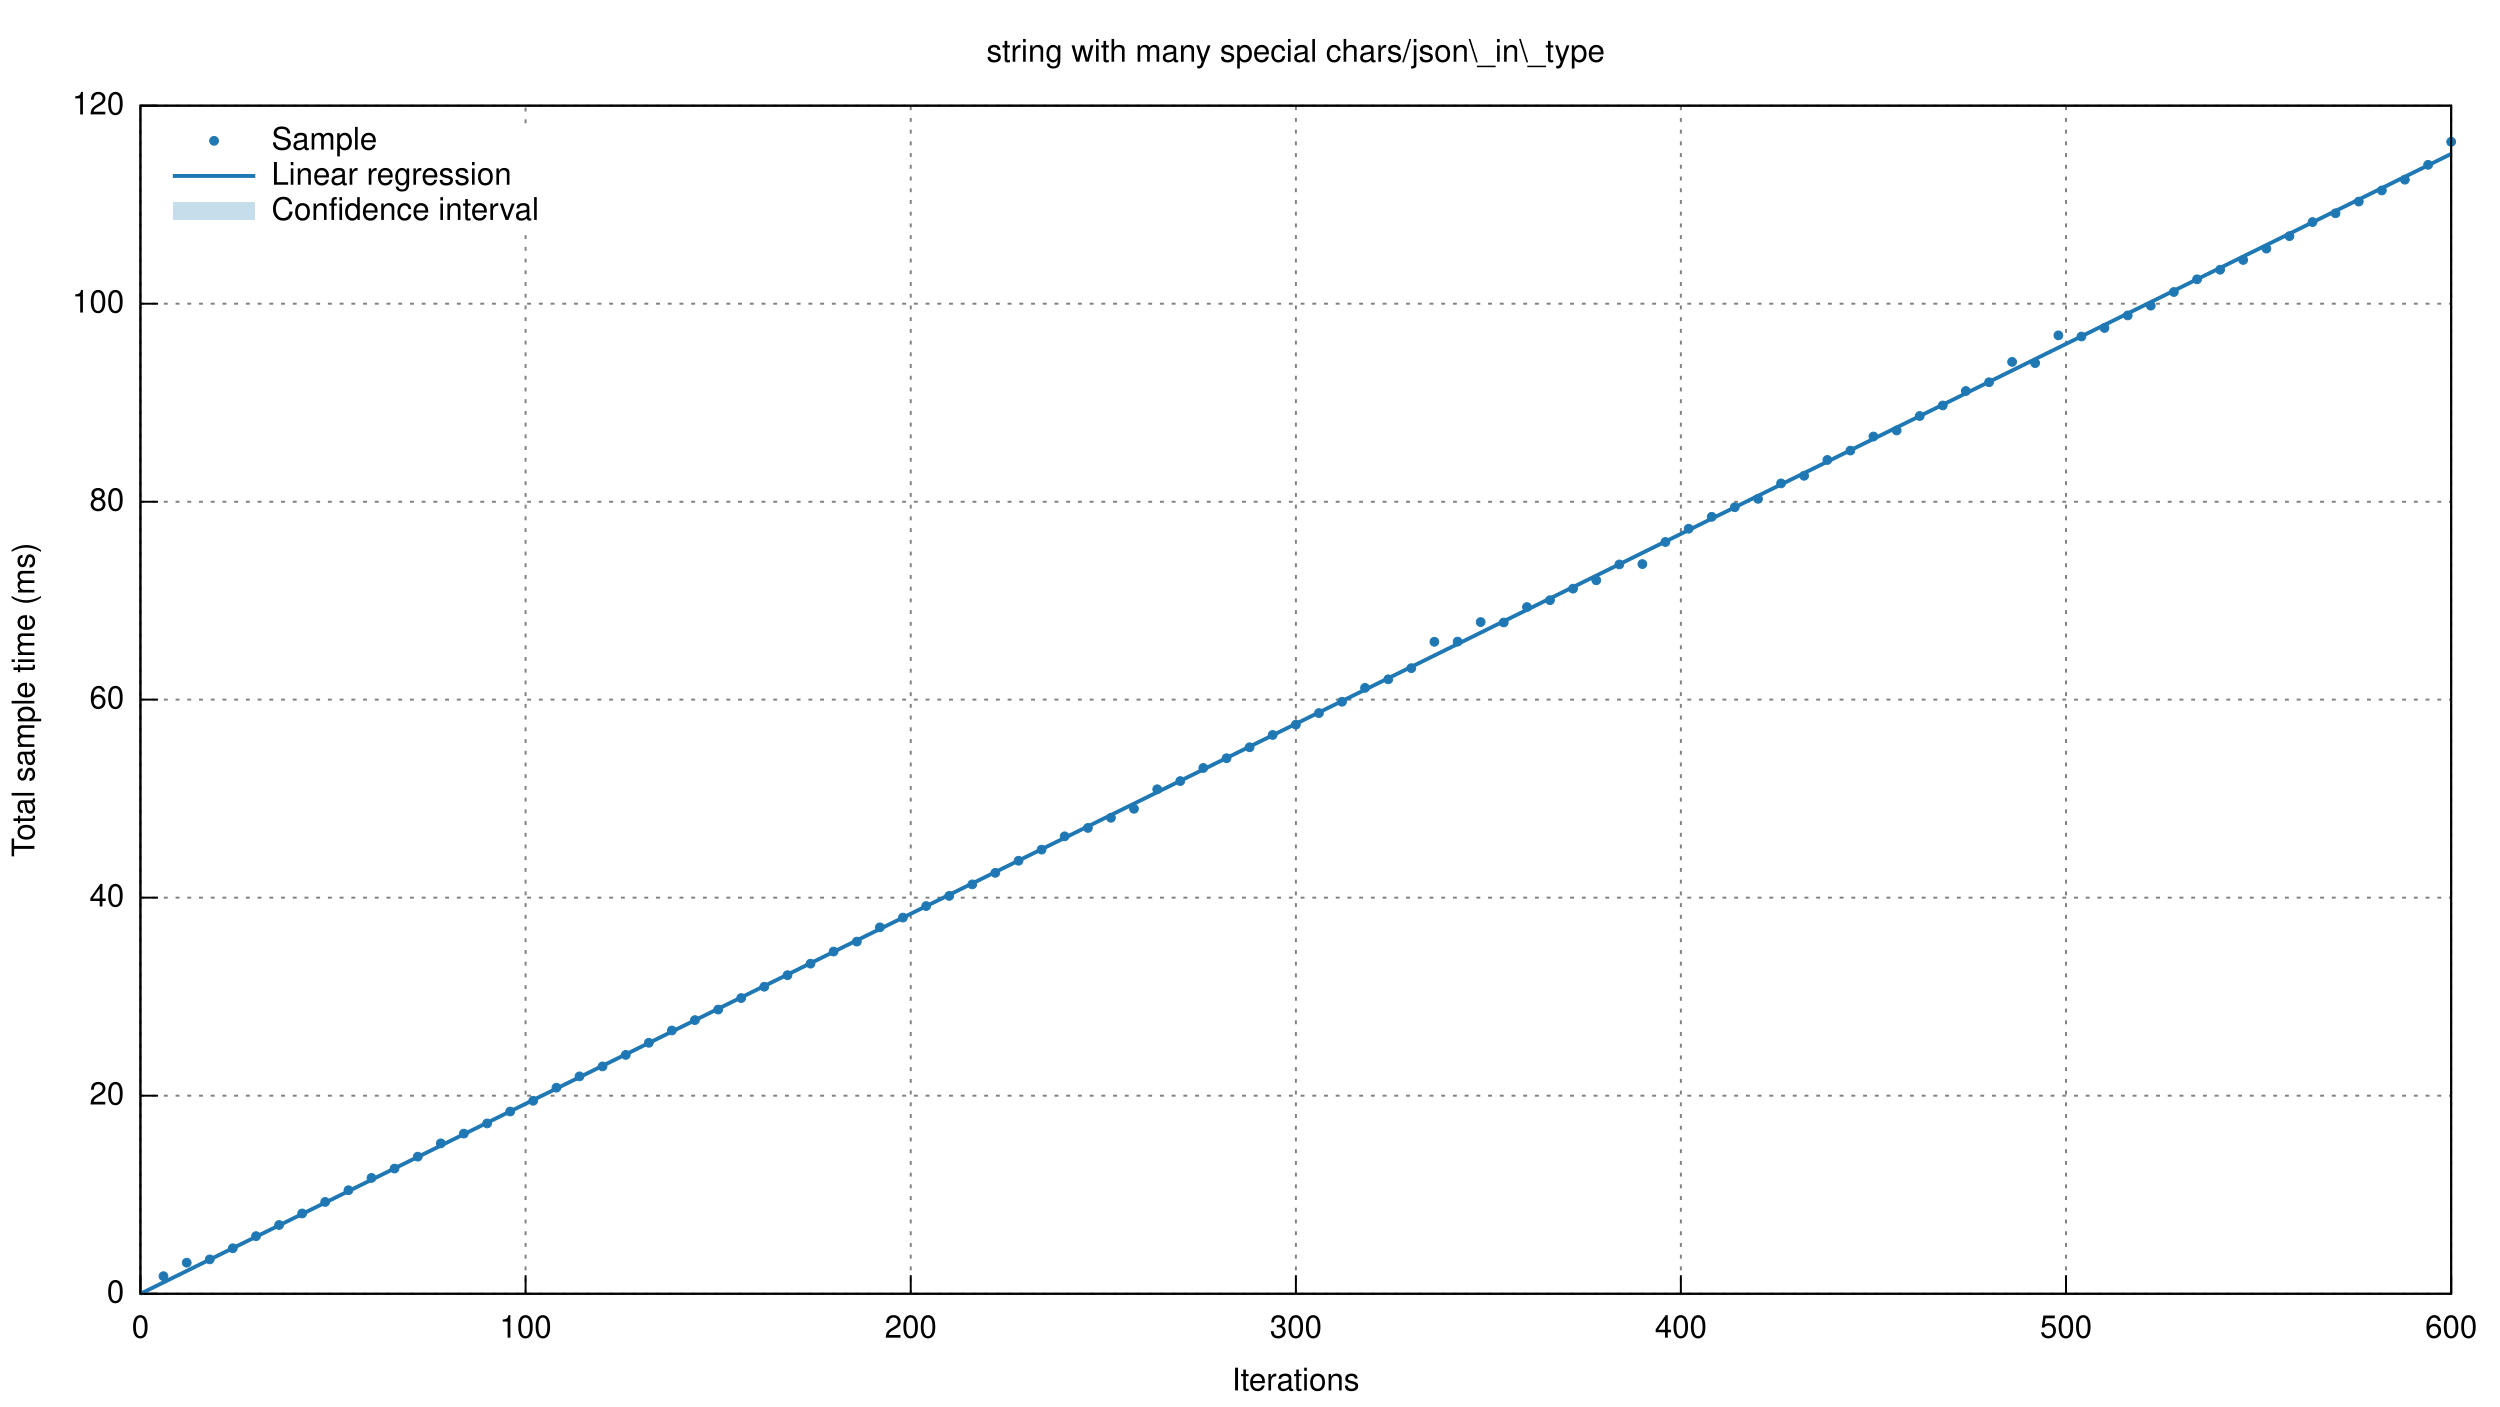
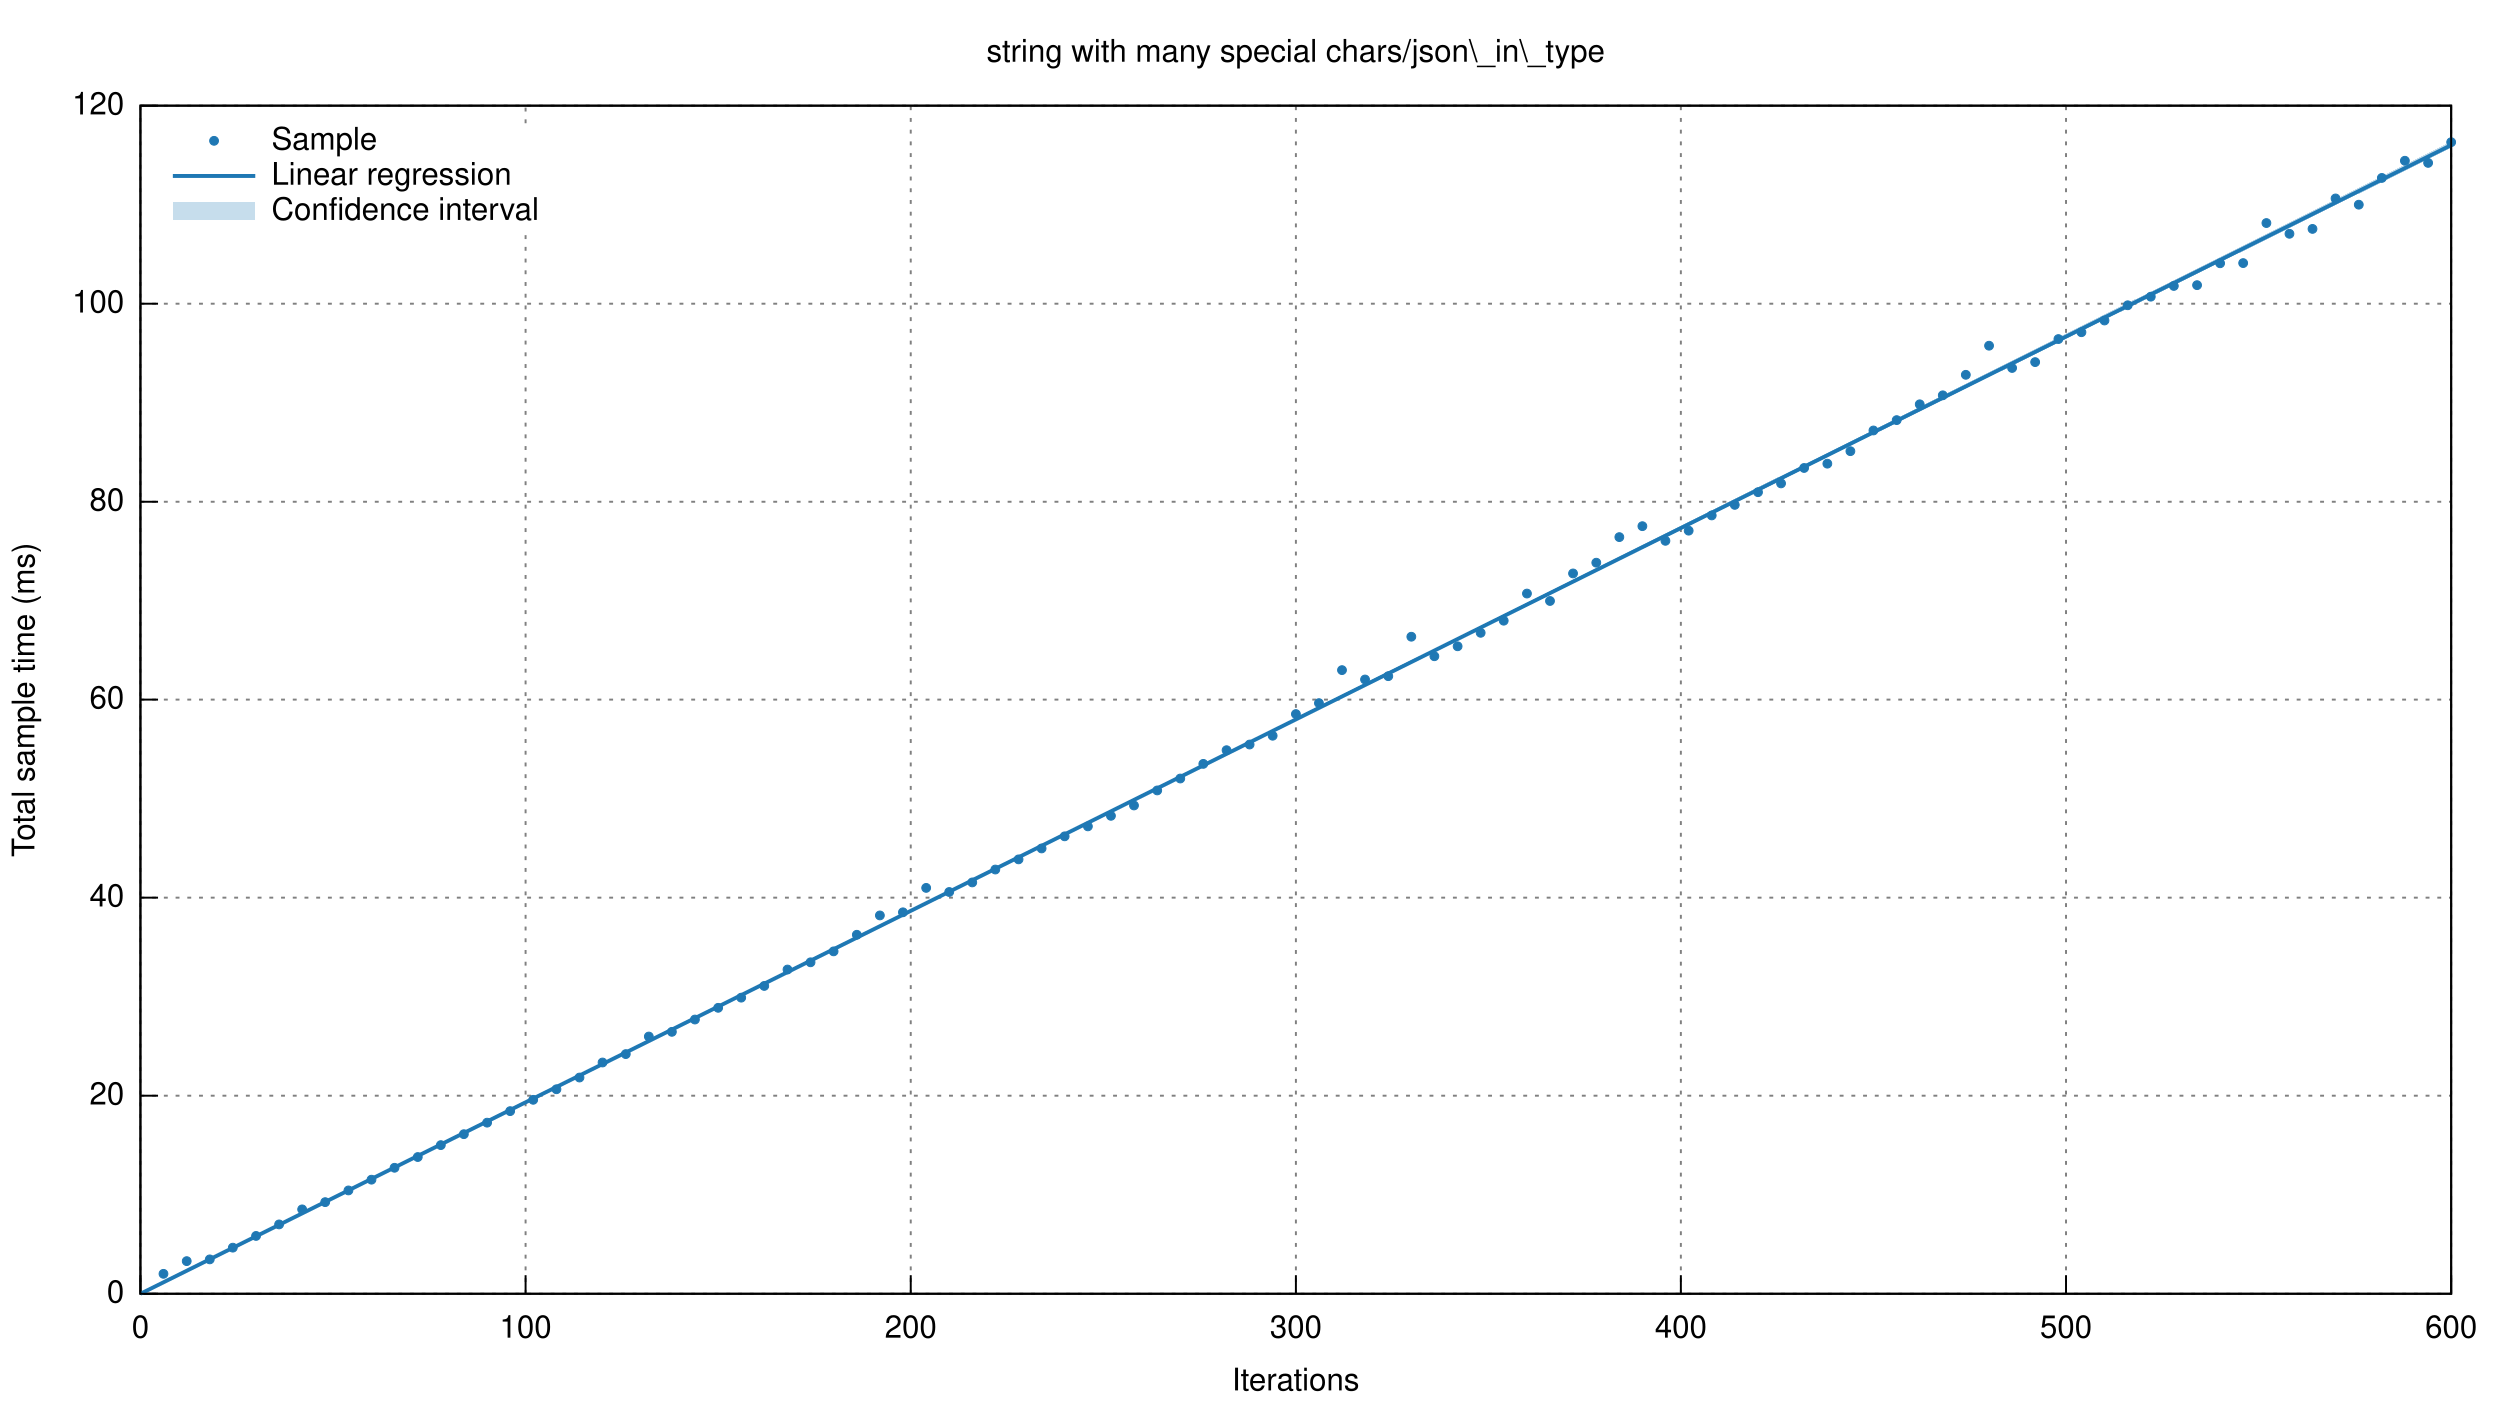
<svg xmlns="http://www.w3.org/2000/svg" xmlns:xlink="http://www.w3.org/1999/xlink" viewBox="0 0 1280 720">
  <g id="gnuplot_canvas">
    <rect x="0" y="0" width="1280" height="720" fill="none" />
    <defs>
      <circle id="gpDot" r="0.5" stroke-width="0.5" />
      <path id="gpPt0" stroke-width="0.222" stroke="currentColor" d="M-1,0 h2 M0,-1 v2" />
      <path id="gpPt1" stroke-width="0.222" stroke="currentColor" d="M-1,-1 L1,1 M1,-1 L-1,1" />
      <path id="gpPt2" stroke-width="0.222" stroke="currentColor" d="M-1,0 L1,0 M0,-1 L0,1 M-1,-1 L1,1 M-1,1 L1,-1" />
      <rect id="gpPt3" stroke-width="0.222" stroke="currentColor" x="-1" y="-1" width="2" height="2" />
      <rect id="gpPt4" stroke-width="0.222" stroke="currentColor" fill="currentColor" x="-1" y="-1" width="2" height="2" />
      <circle id="gpPt5" stroke-width="0.222" stroke="currentColor" cx="0" cy="0" r="1" />
      <use xlink:href="#gpPt5" id="gpPt6" fill="currentColor" stroke="none" />
      <path id="gpPt7" stroke-width="0.222" stroke="currentColor" d="M0,-1.33 L-1.33,0.67 L1.33,0.67 z" />
      <use xlink:href="#gpPt7" id="gpPt8" fill="currentColor" stroke="none" />
      <use xlink:href="#gpPt7" id="gpPt9" stroke="currentColor" transform="rotate(180)" />
      <use xlink:href="#gpPt9" id="gpPt10" fill="currentColor" stroke="none" />
      <use xlink:href="#gpPt3" id="gpPt11" stroke="currentColor" transform="rotate(45)" />
      <use xlink:href="#gpPt11" id="gpPt12" fill="currentColor" stroke="none" />
    </defs>
    <g style="fill:none; color:white; stroke:currentColor; stroke-width:1.00; stroke-linecap:butt; stroke-linejoin:miter">
</g>
    <g style="fill:none; color:black; stroke:currentColor; stroke-width:1.00; stroke-linecap:butt; stroke-linejoin:miter">
</g>
    <g style="fill:none; color:gray; stroke:currentColor; stroke-width:1.00; stroke-linecap:butt; stroke-linejoin:miter">
      <path stroke="gray" stroke-dasharray=" 2,4" class="gridline" d="M71.9,662.4 L1255.0,662.4  h0.01" />
    </g>
    <g style="fill:none; color:black; stroke:currentColor; stroke-width:1.00; stroke-linecap:butt; stroke-linejoin:miter">
      <path stroke="black" d="M71.9,662.4 L80.9,662.4  h0.01" />
      <g transform="translate(63.6,666.9)" style="stroke:none; fill:black; font-family:Helvetica; font-size:12.00pt; text-anchor:end">
        <text> 0</text>
      </g>
    </g>
    <g style="fill:none; color:gray; stroke:currentColor; stroke-width:1.00; stroke-linecap:butt; stroke-linejoin:miter">
      <path stroke="gray" stroke-dasharray=" 2,4" class="gridline" d="M71.9,561.0 L1255.0,561.0  h0.01" />
    </g>
    <g style="fill:none; color:black; stroke:currentColor; stroke-width:1.00; stroke-linecap:butt; stroke-linejoin:miter">
      <path stroke="black" d="M71.9,561.0 L80.9,561.0  h0.01" />
      <g transform="translate(63.6,565.5)" style="stroke:none; fill:black; font-family:Helvetica; font-size:12.00pt; text-anchor:end">
        <text> 20</text>
      </g>
    </g>
    <g style="fill:none; color:gray; stroke:currentColor; stroke-width:1.00; stroke-linecap:butt; stroke-linejoin:miter">
      <path stroke="gray" stroke-dasharray=" 2,4" class="gridline" d="M71.9,459.6 L1255.0,459.6  h0.01" />
    </g>
    <g style="fill:none; color:black; stroke:currentColor; stroke-width:1.00; stroke-linecap:butt; stroke-linejoin:miter">
      <path stroke="black" d="M71.9,459.6 L80.9,459.6  h0.01" />
      <g transform="translate(63.6,464.1)" style="stroke:none; fill:black; font-family:Helvetica; font-size:12.00pt; text-anchor:end">
        <text> 40</text>
      </g>
    </g>
    <g style="fill:none; color:gray; stroke:currentColor; stroke-width:1.00; stroke-linecap:butt; stroke-linejoin:miter">
      <path stroke="gray" stroke-dasharray=" 2,4" class="gridline" d="M71.9,358.2 L1255.0,358.2  h0.01" />
    </g>
    <g style="fill:none; color:black; stroke:currentColor; stroke-width:1.00; stroke-linecap:butt; stroke-linejoin:miter">
      <path stroke="black" d="M71.9,358.2 L80.9,358.2  h0.01" />
      <g transform="translate(63.6,362.7)" style="stroke:none; fill:black; font-family:Helvetica; font-size:12.00pt; text-anchor:end">
        <text> 60</text>
      </g>
    </g>
    <g style="fill:none; color:gray; stroke:currentColor; stroke-width:1.00; stroke-linecap:butt; stroke-linejoin:miter">
      <path stroke="gray" stroke-dasharray=" 2,4" class="gridline" d="M71.9,256.9 L1255.0,256.9  h0.01" />
    </g>
    <g style="fill:none; color:black; stroke:currentColor; stroke-width:1.00; stroke-linecap:butt; stroke-linejoin:miter">
      <path stroke="black" d="M71.9,256.9 L80.9,256.9  h0.01" />
      <g transform="translate(63.6,261.4)" style="stroke:none; fill:black; font-family:Helvetica; font-size:12.00pt; text-anchor:end">
        <text> 80</text>
      </g>
    </g>
    <g style="fill:none; color:gray; stroke:currentColor; stroke-width:1.00; stroke-linecap:butt; stroke-linejoin:miter">
      <path stroke="gray" stroke-dasharray=" 2,4" class="gridline" d="M71.9,155.5 L1255.0,155.5  h0.01" />
    </g>
    <g style="fill:none; color:black; stroke:currentColor; stroke-width:1.00; stroke-linecap:butt; stroke-linejoin:miter">
      <path stroke="black" d="M71.9,155.5 L80.9,155.5  h0.01" />
      <g transform="translate(63.6,160.0)" style="stroke:none; fill:black; font-family:Helvetica; font-size:12.00pt; text-anchor:end">
        <text> 100</text>
      </g>
    </g>
    <g style="fill:none; color:gray; stroke:currentColor; stroke-width:1.00; stroke-linecap:butt; stroke-linejoin:miter">
      <path stroke="gray" stroke-dasharray=" 2,4" class="gridline" d="M71.9,54.1 L1255.0,54.1  h0.01" />
    </g>
    <g style="fill:none; color:black; stroke:currentColor; stroke-width:1.00; stroke-linecap:butt; stroke-linejoin:miter">
      <path stroke="black" d="M71.9,54.1 L80.9,54.1  h0.01" />
      <g transform="translate(63.6,58.6)" style="stroke:none; fill:black; font-family:Helvetica; font-size:12.00pt; text-anchor:end">
        <text> 120</text>
      </g>
    </g>
    <g style="fill:none; color:gray; stroke:currentColor; stroke-width:1.00; stroke-linecap:butt; stroke-linejoin:miter">
      <path stroke="gray" stroke-dasharray=" 2,4" class="gridline" d="M71.9,662.4 L71.9,54.1  h0.01" />
    </g>
    <g style="fill:none; color:black; stroke:currentColor; stroke-width:1.00; stroke-linecap:butt; stroke-linejoin:miter">
      <path stroke="black" d="M71.9,662.4 L71.9,653.4  h0.01" />
      <g transform="translate(71.9,684.9)" style="stroke:none; fill:black; font-family:Helvetica; font-size:12.00pt; text-anchor:middle">
        <text> 0</text>
      </g>
    </g>
    <g style="fill:none; color:gray; stroke:currentColor; stroke-width:1.00; stroke-linecap:butt; stroke-linejoin:miter">
      <path stroke="gray" stroke-dasharray=" 2,4" class="gridline" d="M269.1,662.4 L269.1,117.1 M269.1,63.1 L269.1,54.1  h0.01" />
    </g>
    <g style="fill:none; color:black; stroke:currentColor; stroke-width:1.00; stroke-linecap:butt; stroke-linejoin:miter">
      <path stroke="black" d="M269.1,662.4 L269.1,653.4  h0.01" />
      <g transform="translate(269.1,684.9)" style="stroke:none; fill:black; font-family:Helvetica; font-size:12.00pt; text-anchor:middle">
        <text> 100</text>
      </g>
    </g>
    <g style="fill:none; color:gray; stroke:currentColor; stroke-width:1.00; stroke-linecap:butt; stroke-linejoin:miter">
      <path stroke="gray" stroke-dasharray=" 2,4" class="gridline" d="M466.3,662.4 L466.3,54.1  h0.01" />
    </g>
    <g style="fill:none; color:black; stroke:currentColor; stroke-width:1.00; stroke-linecap:butt; stroke-linejoin:miter">
      <path stroke="black" d="M466.3,662.4 L466.3,653.4  h0.01" />
      <g transform="translate(466.3,684.9)" style="stroke:none; fill:black; font-family:Helvetica; font-size:12.00pt; text-anchor:middle">
        <text> 200</text>
      </g>
    </g>
    <g style="fill:none; color:gray; stroke:currentColor; stroke-width:1.00; stroke-linecap:butt; stroke-linejoin:miter">
      <path stroke="gray" stroke-dasharray=" 2,4" class="gridline" d="M663.5,662.4 L663.5,54.1  h0.01" />
    </g>
    <g style="fill:none; color:black; stroke:currentColor; stroke-width:1.00; stroke-linecap:butt; stroke-linejoin:miter">
      <path stroke="black" d="M663.5,662.4 L663.5,653.4  h0.01" />
      <g transform="translate(663.5,684.9)" style="stroke:none; fill:black; font-family:Helvetica; font-size:12.00pt; text-anchor:middle">
        <text> 300</text>
      </g>
    </g>
    <g style="fill:none; color:gray; stroke:currentColor; stroke-width:1.00; stroke-linecap:butt; stroke-linejoin:miter">
      <path stroke="gray" stroke-dasharray=" 2,4" class="gridline" d="M860.6,662.4 L860.6,54.1  h0.01" />
    </g>
    <g style="fill:none; color:black; stroke:currentColor; stroke-width:1.00; stroke-linecap:butt; stroke-linejoin:miter">
      <path stroke="black" d="M860.6,662.4 L860.6,653.4  h0.01" />
      <g transform="translate(860.6,684.9)" style="stroke:none; fill:black; font-family:Helvetica; font-size:12.00pt; text-anchor:middle">
        <text> 400</text>
      </g>
    </g>
    <g style="fill:none; color:gray; stroke:currentColor; stroke-width:1.00; stroke-linecap:butt; stroke-linejoin:miter">
      <path stroke="gray" stroke-dasharray=" 2,4" class="gridline" d="M1057.8,662.4 L1057.8,54.1  h0.01" />
    </g>
    <g style="fill:none; color:black; stroke:currentColor; stroke-width:1.00; stroke-linecap:butt; stroke-linejoin:miter">
      <path stroke="black" d="M1057.8,662.4 L1057.8,653.4  h0.01" />
      <g transform="translate(1057.8,684.9)" style="stroke:none; fill:black; font-family:Helvetica; font-size:12.00pt; text-anchor:middle">
        <text> 500</text>
      </g>
    </g>
    <g style="fill:none; color:gray; stroke:currentColor; stroke-width:1.00; stroke-linecap:butt; stroke-linejoin:miter">
      <path stroke="gray" stroke-dasharray=" 2,4" class="gridline" d="M1255.0,662.4 L1255.0,54.1  h0.01" />
    </g>
    <g style="fill:none; color:black; stroke:currentColor; stroke-width:1.00; stroke-linecap:butt; stroke-linejoin:miter">
      <path stroke="black" d="M1255.0,662.4 L1255.0,653.4  h0.01" />
      <g transform="translate(1255.0,684.9)" style="stroke:none; fill:black; font-family:Helvetica; font-size:12.00pt; text-anchor:middle">
        <text> 600</text>
      </g>
      <path stroke="black" d="M71.9,54.1 L71.9,662.4 L1255.0,662.4 L1255.0,54.1 L71.9,54.1 Z  h0.01" />
      <g transform="translate(17.6,358.3) rotate(270)" style="stroke:none; fill:black; font-family:Helvetica; font-size:12.00pt; text-anchor:middle">
        <text>Total sample time (ms)</text>
      </g>
      <g transform="translate(663.4,711.9)" style="stroke:none; fill:black; font-family:Helvetica; font-size:12.00pt; text-anchor:middle">
        <text>Iterations</text>
      </g>
      <g transform="translate(663.4,31.6)" style="stroke:none; fill:black; font-family:Helvetica; font-size:12.00pt; text-anchor:middle">
        <text>string with many special chars/json\_in\_type</text>
      </g>
    </g>
    <g id="gnuplot_plot_1">
      <g style="fill:none; color:red; stroke:currentColor; stroke-width:1.00; stroke-linecap:butt; stroke-linejoin:miter">
        <g transform="translate(139.0,76.6)" style="stroke:none; fill:black; font-family:Helvetica; font-size:12.00pt; text-anchor:start">
          <text>Sample</text>
        </g>
-         <use xlink:href="#gpPt6" transform="translate(83.7,653.4) scale(2.25)" color="rgb( 31, 120, 180)" />
-         <use xlink:href="#gpPt6" transform="translate(95.6,646.5) scale(2.25)" color="rgb( 31, 120, 180)" />
+         <use xlink:href="#gpPt6" transform="translate(83.7,652.2) scale(2.25)" color="rgb( 31, 120, 180)" />
+         <use xlink:href="#gpPt6" transform="translate(95.6,645.7) scale(2.25)" color="rgb( 31, 120, 180)" />
        <use xlink:href="#gpPt6" transform="translate(107.4,644.8) scale(2.25)" color="rgb( 31, 120, 180)" />
-         <use xlink:href="#gpPt6" transform="translate(119.2,639.1) scale(2.25)" color="rgb( 31, 120, 180)" />
-         <use xlink:href="#gpPt6" transform="translate(131.1,632.9) scale(2.25)" color="rgb( 31, 120, 180)" />
-         <use xlink:href="#gpPt6" transform="translate(142.9,627.2) scale(2.25)" color="rgb( 31, 120, 180)" />
-         <use xlink:href="#gpPt6" transform="translate(154.7,621.3) scale(2.25)" color="rgb( 31, 120, 180)" />
-         <use xlink:href="#gpPt6" transform="translate(166.5,615.4) scale(2.25)" color="rgb( 31, 120, 180)" />
-         <use xlink:href="#gpPt6" transform="translate(178.4,609.4) scale(2.25)" color="rgb( 31, 120, 180)" />
-         <use xlink:href="#gpPt6" transform="translate(190.2,603.1) scale(2.25)" color="rgb( 31, 120, 180)" />
-         <use xlink:href="#gpPt6" transform="translate(202.0,598.3) scale(2.25)" color="rgb( 31, 120, 180)" />
-         <use xlink:href="#gpPt6" transform="translate(213.9,592.2) scale(2.25)" color="rgb( 31, 120, 180)" />
-         <use xlink:href="#gpPt6" transform="translate(225.7,585.4) scale(2.25)" color="rgb( 31, 120, 180)" />
-         <use xlink:href="#gpPt6" transform="translate(237.5,580.4) scale(2.25)" color="rgb( 31, 120, 180)" />
-         <use xlink:href="#gpPt6" transform="translate(249.4,575.2) scale(2.25)" color="rgb( 31, 120, 180)" />
-         <use xlink:href="#gpPt6" transform="translate(261.2,569.1) scale(2.25)" color="rgb( 31, 120, 180)" />
-         <use xlink:href="#gpPt6" transform="translate(273.0,563.6) scale(2.25)" color="rgb( 31, 120, 180)" />
-         <use xlink:href="#gpPt6" transform="translate(284.9,556.9) scale(2.25)" color="rgb( 31, 120, 180)" />
-         <use xlink:href="#gpPt6" transform="translate(296.7,551.1) scale(2.25)" color="rgb( 31, 120, 180)" />
-         <use xlink:href="#gpPt6" transform="translate(308.5,546.0) scale(2.25)" color="rgb( 31, 120, 180)" />
-         <use xlink:href="#gpPt6" transform="translate(320.4,540.1) scale(2.25)" color="rgb( 31, 120, 180)" />
-         <use xlink:href="#gpPt6" transform="translate(332.2,533.9) scale(2.25)" color="rgb( 31, 120, 180)" />
-         <use xlink:href="#gpPt6" transform="translate(344.0,527.6) scale(2.25)" color="rgb( 31, 120, 180)" />
-         <use xlink:href="#gpPt6" transform="translate(355.8,522.3) scale(2.25)" color="rgb( 31, 120, 180)" />
-         <use xlink:href="#gpPt6" transform="translate(367.7,516.9) scale(2.25)" color="rgb( 31, 120, 180)" />
-         <use xlink:href="#gpPt6" transform="translate(379.5,511.0) scale(2.25)" color="rgb( 31, 120, 180)" />
-         <use xlink:href="#gpPt6" transform="translate(391.3,505.2) scale(2.25)" color="rgb( 31, 120, 180)" />
-         <use xlink:href="#gpPt6" transform="translate(403.2,499.3) scale(2.25)" color="rgb( 31, 120, 180)" />
-         <use xlink:href="#gpPt6" transform="translate(415.0,493.4) scale(2.25)" color="rgb( 31, 120, 180)" />
-         <use xlink:href="#gpPt6" transform="translate(426.8,487.2) scale(2.25)" color="rgb( 31, 120, 180)" />
-         <use xlink:href="#gpPt6" transform="translate(438.7,482.1) scale(2.25)" color="rgb( 31, 120, 180)" />
-         <use xlink:href="#gpPt6" transform="translate(450.5,474.8) scale(2.25)" color="rgb( 31, 120, 180)" />
-         <use xlink:href="#gpPt6" transform="translate(462.3,469.8) scale(2.25)" color="rgb( 31, 120, 180)" />
-         <use xlink:href="#gpPt6" transform="translate(474.2,463.9) scale(2.25)" color="rgb( 31, 120, 180)" />
-         <use xlink:href="#gpPt6" transform="translate(486.0,458.7) scale(2.25)" color="rgb( 31, 120, 180)" />
-         <use xlink:href="#gpPt6" transform="translate(497.8,452.8) scale(2.25)" color="rgb( 31, 120, 180)" />
-         <use xlink:href="#gpPt6" transform="translate(509.6,446.9) scale(2.25)" color="rgb( 31, 120, 180)" />
-         <use xlink:href="#gpPt6" transform="translate(521.5,440.7) scale(2.25)" color="rgb( 31, 120, 180)" />
-         <use xlink:href="#gpPt6" transform="translate(533.3,435.0) scale(2.25)" color="rgb( 31, 120, 180)" />
+         <use xlink:href="#gpPt6" transform="translate(119.2,638.8) scale(2.25)" color="rgb( 31, 120, 180)" />
+         <use xlink:href="#gpPt6" transform="translate(131.1,632.8) scale(2.25)" color="rgb( 31, 120, 180)" />
+         <use xlink:href="#gpPt6" transform="translate(142.9,626.9) scale(2.25)" color="rgb( 31, 120, 180)" />
+         <use xlink:href="#gpPt6" transform="translate(154.7,619.2) scale(2.25)" color="rgb( 31, 120, 180)" />
+         <use xlink:href="#gpPt6" transform="translate(166.5,615.5) scale(2.25)" color="rgb( 31, 120, 180)" />
+         <use xlink:href="#gpPt6" transform="translate(178.4,609.5) scale(2.25)" color="rgb( 31, 120, 180)" />
+         <use xlink:href="#gpPt6" transform="translate(190.2,604.0) scale(2.25)" color="rgb( 31, 120, 180)" />
+         <use xlink:href="#gpPt6" transform="translate(202.0,597.9) scale(2.25)" color="rgb( 31, 120, 180)" />
+         <use xlink:href="#gpPt6" transform="translate(213.9,592.4) scale(2.25)" color="rgb( 31, 120, 180)" />
+         <use xlink:href="#gpPt6" transform="translate(225.7,586.3) scale(2.25)" color="rgb( 31, 120, 180)" />
+         <use xlink:href="#gpPt6" transform="translate(237.5,580.7) scale(2.25)" color="rgb( 31, 120, 180)" />
+         <use xlink:href="#gpPt6" transform="translate(249.4,574.8) scale(2.25)" color="rgb( 31, 120, 180)" />
+         <use xlink:href="#gpPt6" transform="translate(261.2,568.9) scale(2.25)" color="rgb( 31, 120, 180)" />
+         <use xlink:href="#gpPt6" transform="translate(273.0,563.1) scale(2.25)" color="rgb( 31, 120, 180)" />
+         <use xlink:href="#gpPt6" transform="translate(284.9,557.7) scale(2.25)" color="rgb( 31, 120, 180)" />
+         <use xlink:href="#gpPt6" transform="translate(296.7,551.7) scale(2.25)" color="rgb( 31, 120, 180)" />
+         <use xlink:href="#gpPt6" transform="translate(308.5,544.0) scale(2.25)" color="rgb( 31, 120, 180)" />
+         <use xlink:href="#gpPt6" transform="translate(320.4,539.7) scale(2.25)" color="rgb( 31, 120, 180)" />
+         <use xlink:href="#gpPt6" transform="translate(332.2,530.7) scale(2.25)" color="rgb( 31, 120, 180)" />
+         <use xlink:href="#gpPt6" transform="translate(344.0,528.3) scale(2.25)" color="rgb( 31, 120, 180)" />
+         <use xlink:href="#gpPt6" transform="translate(355.8,522.0) scale(2.25)" color="rgb( 31, 120, 180)" />
+         <use xlink:href="#gpPt6" transform="translate(367.7,516.0) scale(2.25)" color="rgb( 31, 120, 180)" />
+         <use xlink:href="#gpPt6" transform="translate(379.5,510.8) scale(2.25)" color="rgb( 31, 120, 180)" />
+         <use xlink:href="#gpPt6" transform="translate(391.3,504.8) scale(2.25)" color="rgb( 31, 120, 180)" />
+         <use xlink:href="#gpPt6" transform="translate(403.2,496.4) scale(2.25)" color="rgb( 31, 120, 180)" />
+         <use xlink:href="#gpPt6" transform="translate(415.0,492.7) scale(2.25)" color="rgb( 31, 120, 180)" />
+         <use xlink:href="#gpPt6" transform="translate(426.8,487.1) scale(2.25)" color="rgb( 31, 120, 180)" />
+         <use xlink:href="#gpPt6" transform="translate(438.7,478.6) scale(2.25)" color="rgb( 31, 120, 180)" />
+         <use xlink:href="#gpPt6" transform="translate(450.5,468.7) scale(2.25)" color="rgb( 31, 120, 180)" />
+         <use xlink:href="#gpPt6" transform="translate(462.3,467.1) scale(2.25)" color="rgb( 31, 120, 180)" />
+         <use xlink:href="#gpPt6" transform="translate(474.2,454.6) scale(2.25)" color="rgb( 31, 120, 180)" />
+         <use xlink:href="#gpPt6" transform="translate(486.0,456.7) scale(2.25)" color="rgb( 31, 120, 180)" />
+         <use xlink:href="#gpPt6" transform="translate(497.8,451.8) scale(2.25)" color="rgb( 31, 120, 180)" />
+         <use xlink:href="#gpPt6" transform="translate(509.6,445.2) scale(2.25)" color="rgb( 31, 120, 180)" />
+         <use xlink:href="#gpPt6" transform="translate(521.5,440.0) scale(2.25)" color="rgb( 31, 120, 180)" />
+         <use xlink:href="#gpPt6" transform="translate(533.3,434.4) scale(2.25)" color="rgb( 31, 120, 180)" />
        <use xlink:href="#gpPt6" transform="translate(545.1,428.2) scale(2.25)" color="rgb( 31, 120, 180)" />
-         <use xlink:href="#gpPt6" transform="translate(557.0,423.9) scale(2.25)" color="rgb( 31, 120, 180)" />
-         <use xlink:href="#gpPt6" transform="translate(568.8,418.7) scale(2.25)" color="rgb( 31, 120, 180)" />
-         <use xlink:href="#gpPt6" transform="translate(580.6,414.1) scale(2.25)" color="rgb( 31, 120, 180)" />
-         <use xlink:href="#gpPt6" transform="translate(592.5,404.1) scale(2.25)" color="rgb( 31, 120, 180)" />
-         <use xlink:href="#gpPt6" transform="translate(604.3,399.9) scale(2.25)" color="rgb( 31, 120, 180)" />
-         <use xlink:href="#gpPt6" transform="translate(616.1,393.2) scale(2.25)" color="rgb( 31, 120, 180)" />
-         <use xlink:href="#gpPt6" transform="translate(628.0,388.2) scale(2.25)" color="rgb( 31, 120, 180)" />
-         <use xlink:href="#gpPt6" transform="translate(639.8,382.6) scale(2.25)" color="rgb( 31, 120, 180)" />
-         <use xlink:href="#gpPt6" transform="translate(651.6,376.3) scale(2.25)" color="rgb( 31, 120, 180)" />
-         <use xlink:href="#gpPt6" transform="translate(663.5,371.0) scale(2.25)" color="rgb( 31, 120, 180)" />
-         <use xlink:href="#gpPt6" transform="translate(675.3,365.1) scale(2.25)" color="rgb( 31, 120, 180)" />
-         <use xlink:href="#gpPt6" transform="translate(687.1,359.3) scale(2.25)" color="rgb( 31, 120, 180)" />
-         <use xlink:href="#gpPt6" transform="translate(698.9,352.2) scale(2.25)" color="rgb( 31, 120, 180)" />
-         <use xlink:href="#gpPt6" transform="translate(710.8,347.8) scale(2.25)" color="rgb( 31, 120, 180)" />
-         <use xlink:href="#gpPt6" transform="translate(722.6,342.1) scale(2.25)" color="rgb( 31, 120, 180)" />
-         <use xlink:href="#gpPt6" transform="translate(734.4,328.6) scale(2.25)" color="rgb( 31, 120, 180)" />
-         <use xlink:href="#gpPt6" transform="translate(746.3,328.5) scale(2.25)" color="rgb( 31, 120, 180)" />
-         <use xlink:href="#gpPt6" transform="translate(758.1,318.5) scale(2.25)" color="rgb( 31, 120, 180)" />
-         <use xlink:href="#gpPt6" transform="translate(769.9,318.7) scale(2.25)" color="rgb( 31, 120, 180)" />
-         <use xlink:href="#gpPt6" transform="translate(781.8,310.8) scale(2.25)" color="rgb( 31, 120, 180)" />
-         <use xlink:href="#gpPt6" transform="translate(793.6,307.3) scale(2.25)" color="rgb( 31, 120, 180)" />
-         <use xlink:href="#gpPt6" transform="translate(805.4,301.4) scale(2.25)" color="rgb( 31, 120, 180)" />
-         <use xlink:href="#gpPt6" transform="translate(817.3,297.1) scale(2.25)" color="rgb( 31, 120, 180)" />
-         <use xlink:href="#gpPt6" transform="translate(829.1,289.0) scale(2.25)" color="rgb( 31, 120, 180)" />
-         <use xlink:href="#gpPt6" transform="translate(840.9,288.8) scale(2.25)" color="rgb( 31, 120, 180)" />
-         <use xlink:href="#gpPt6" transform="translate(852.7,277.5) scale(2.25)" color="rgb( 31, 120, 180)" />
-         <use xlink:href="#gpPt6" transform="translate(864.6,270.7) scale(2.25)" color="rgb( 31, 120, 180)" />
-         <use xlink:href="#gpPt6" transform="translate(876.4,264.6) scale(2.25)" color="rgb( 31, 120, 180)" />
-         <use xlink:href="#gpPt6" transform="translate(888.2,259.7) scale(2.25)" color="rgb( 31, 120, 180)" />
-         <use xlink:href="#gpPt6" transform="translate(900.1,255.4) scale(2.25)" color="rgb( 31, 120, 180)" />
+         <use xlink:href="#gpPt6" transform="translate(557.0,423.1) scale(2.25)" color="rgb( 31, 120, 180)" />
+         <use xlink:href="#gpPt6" transform="translate(568.8,417.7) scale(2.25)" color="rgb( 31, 120, 180)" />
+         <use xlink:href="#gpPt6" transform="translate(580.6,412.4) scale(2.25)" color="rgb( 31, 120, 180)" />
+         <use xlink:href="#gpPt6" transform="translate(592.5,404.7) scale(2.25)" color="rgb( 31, 120, 180)" />
+         <use xlink:href="#gpPt6" transform="translate(604.3,398.6) scale(2.25)" color="rgb( 31, 120, 180)" />
+         <use xlink:href="#gpPt6" transform="translate(616.1,391.1) scale(2.25)" color="rgb( 31, 120, 180)" />
+         <use xlink:href="#gpPt6" transform="translate(628.0,384.1) scale(2.25)" color="rgb( 31, 120, 180)" />
+         <use xlink:href="#gpPt6" transform="translate(639.8,381.2) scale(2.25)" color="rgb( 31, 120, 180)" />
+         <use xlink:href="#gpPt6" transform="translate(651.6,376.7) scale(2.25)" color="rgb( 31, 120, 180)" />
+         <use xlink:href="#gpPt6" transform="translate(663.5,365.6) scale(2.25)" color="rgb( 31, 120, 180)" />
+         <use xlink:href="#gpPt6" transform="translate(675.3,360.0) scale(2.25)" color="rgb( 31, 120, 180)" />
+         <use xlink:href="#gpPt6" transform="translate(687.1,343.1) scale(2.25)" color="rgb( 31, 120, 180)" />
+         <use xlink:href="#gpPt6" transform="translate(698.9,347.9) scale(2.25)" color="rgb( 31, 120, 180)" />
+         <use xlink:href="#gpPt6" transform="translate(710.8,346.2) scale(2.25)" color="rgb( 31, 120, 180)" />
+         <use xlink:href="#gpPt6" transform="translate(722.6,326.0) scale(2.25)" color="rgb( 31, 120, 180)" />
+         <use xlink:href="#gpPt6" transform="translate(734.4,336.0) scale(2.25)" color="rgb( 31, 120, 180)" />
+         <use xlink:href="#gpPt6" transform="translate(746.3,330.9) scale(2.25)" color="rgb( 31, 120, 180)" />
+         <use xlink:href="#gpPt6" transform="translate(758.1,324.0) scale(2.25)" color="rgb( 31, 120, 180)" />
+         <use xlink:href="#gpPt6" transform="translate(769.9,317.8) scale(2.25)" color="rgb( 31, 120, 180)" />
+         <use xlink:href="#gpPt6" transform="translate(781.8,303.9) scale(2.25)" color="rgb( 31, 120, 180)" />
+         <use xlink:href="#gpPt6" transform="translate(793.6,307.7) scale(2.25)" color="rgb( 31, 120, 180)" />
+         <use xlink:href="#gpPt6" transform="translate(805.4,293.6) scale(2.25)" color="rgb( 31, 120, 180)" />
+         <use xlink:href="#gpPt6" transform="translate(817.3,288.1) scale(2.25)" color="rgb( 31, 120, 180)" />
+         <use xlink:href="#gpPt6" transform="translate(829.1,275.0) scale(2.25)" color="rgb( 31, 120, 180)" />
+         <use xlink:href="#gpPt6" transform="translate(840.9,269.4) scale(2.25)" color="rgb( 31, 120, 180)" />
+         <use xlink:href="#gpPt6" transform="translate(852.7,276.9) scale(2.25)" color="rgb( 31, 120, 180)" />
+         <use xlink:href="#gpPt6" transform="translate(864.6,271.7) scale(2.25)" color="rgb( 31, 120, 180)" />
+         <use xlink:href="#gpPt6" transform="translate(876.4,263.9) scale(2.25)" color="rgb( 31, 120, 180)" />
+         <use xlink:href="#gpPt6" transform="translate(888.2,258.5) scale(2.25)" color="rgb( 31, 120, 180)" />
+         <use xlink:href="#gpPt6" transform="translate(900.1,252.0) scale(2.25)" color="rgb( 31, 120, 180)" />
        <use xlink:href="#gpPt6" transform="translate(911.9,247.5) scale(2.25)" color="rgb( 31, 120, 180)" />
-         <use xlink:href="#gpPt6" transform="translate(923.7,243.6) scale(2.25)" color="rgb( 31, 120, 180)" />
-         <use xlink:href="#gpPt6" transform="translate(935.6,235.5) scale(2.25)" color="rgb( 31, 120, 180)" />
-         <use xlink:href="#gpPt6" transform="translate(947.4,230.7) scale(2.25)" color="rgb( 31, 120, 180)" />
-         <use xlink:href="#gpPt6" transform="translate(959.2,223.5) scale(2.25)" color="rgb( 31, 120, 180)" />
-         <use xlink:href="#gpPt6" transform="translate(971.1,220.4) scale(2.25)" color="rgb( 31, 120, 180)" />
-         <use xlink:href="#gpPt6" transform="translate(982.9,213.0) scale(2.25)" color="rgb( 31, 120, 180)" />
-         <use xlink:href="#gpPt6" transform="translate(994.7,207.6) scale(2.25)" color="rgb( 31, 120, 180)" />
-         <use xlink:href="#gpPt6" transform="translate(1006.5,200.2) scale(2.25)" color="rgb( 31, 120, 180)" />
-         <use xlink:href="#gpPt6" transform="translate(1018.4,195.7) scale(2.25)" color="rgb( 31, 120, 180)" />
-         <use xlink:href="#gpPt6" transform="translate(1030.2,185.3) scale(2.25)" color="rgb( 31, 120, 180)" />
-         <use xlink:href="#gpPt6" transform="translate(1042.0,185.9) scale(2.25)" color="rgb( 31, 120, 180)" />
-         <use xlink:href="#gpPt6" transform="translate(1053.9,171.7) scale(2.25)" color="rgb( 31, 120, 180)" />
-         <use xlink:href="#gpPt6" transform="translate(1065.7,172.3) scale(2.25)" color="rgb( 31, 120, 180)" />
-         <use xlink:href="#gpPt6" transform="translate(1077.5,167.9) scale(2.25)" color="rgb( 31, 120, 180)" />
-         <use xlink:href="#gpPt6" transform="translate(1089.4,161.5) scale(2.25)" color="rgb( 31, 120, 180)" />
-         <use xlink:href="#gpPt6" transform="translate(1101.2,156.5) scale(2.25)" color="rgb( 31, 120, 180)" />
-         <use xlink:href="#gpPt6" transform="translate(1113.0,149.5) scale(2.25)" color="rgb( 31, 120, 180)" />
-         <use xlink:href="#gpPt6" transform="translate(1124.9,143.0) scale(2.25)" color="rgb( 31, 120, 180)" />
-         <use xlink:href="#gpPt6" transform="translate(1136.7,138.1) scale(2.25)" color="rgb( 31, 120, 180)" />
-         <use xlink:href="#gpPt6" transform="translate(1148.5,133.1) scale(2.25)" color="rgb( 31, 120, 180)" />
-         <use xlink:href="#gpPt6" transform="translate(1160.4,127.3) scale(2.25)" color="rgb( 31, 120, 180)" />
-         <use xlink:href="#gpPt6" transform="translate(1172.2,120.9) scale(2.25)" color="rgb( 31, 120, 180)" />
-         <use xlink:href="#gpPt6" transform="translate(1184.0,113.7) scale(2.25)" color="rgb( 31, 120, 180)" />
-         <use xlink:href="#gpPt6" transform="translate(1195.8,109.2) scale(2.25)" color="rgb( 31, 120, 180)" />
-         <use xlink:href="#gpPt6" transform="translate(1207.7,103.2) scale(2.25)" color="rgb( 31, 120, 180)" />
-         <use xlink:href="#gpPt6" transform="translate(1219.5,97.5) scale(2.25)" color="rgb( 31, 120, 180)" />
-         <use xlink:href="#gpPt6" transform="translate(1231.3,92.0) scale(2.25)" color="rgb( 31, 120, 180)" />
-         <use xlink:href="#gpPt6" transform="translate(1243.2,84.4) scale(2.25)" color="rgb( 31, 120, 180)" />
-         <use xlink:href="#gpPt6" transform="translate(1255.0,72.6) scale(2.25)" color="rgb( 31, 120, 180)" />
+         <use xlink:href="#gpPt6" transform="translate(923.7,239.6) scale(2.25)" color="rgb( 31, 120, 180)" />
+         <use xlink:href="#gpPt6" transform="translate(935.6,237.4) scale(2.25)" color="rgb( 31, 120, 180)" />
+         <use xlink:href="#gpPt6" transform="translate(947.4,231.0) scale(2.25)" color="rgb( 31, 120, 180)" />
+         <use xlink:href="#gpPt6" transform="translate(959.2,220.4) scale(2.25)" color="rgb( 31, 120, 180)" />
+         <use xlink:href="#gpPt6" transform="translate(971.1,215.1) scale(2.25)" color="rgb( 31, 120, 180)" />
+         <use xlink:href="#gpPt6" transform="translate(982.9,207.0) scale(2.25)" color="rgb( 31, 120, 180)" />
+         <use xlink:href="#gpPt6" transform="translate(994.7,202.4) scale(2.25)" color="rgb( 31, 120, 180)" />
+         <use xlink:href="#gpPt6" transform="translate(1006.5,191.9) scale(2.25)" color="rgb( 31, 120, 180)" />
+         <use xlink:href="#gpPt6" transform="translate(1018.4,177.0) scale(2.25)" color="rgb( 31, 120, 180)" />
+         <use xlink:href="#gpPt6" transform="translate(1030.2,188.4) scale(2.25)" color="rgb( 31, 120, 180)" />
+         <use xlink:href="#gpPt6" transform="translate(1042.0,185.4) scale(2.25)" color="rgb( 31, 120, 180)" />
+         <use xlink:href="#gpPt6" transform="translate(1053.9,173.6) scale(2.25)" color="rgb( 31, 120, 180)" />
+         <use xlink:href="#gpPt6" transform="translate(1065.7,170.1) scale(2.25)" color="rgb( 31, 120, 180)" />
+         <use xlink:href="#gpPt6" transform="translate(1077.5,164.1) scale(2.25)" color="rgb( 31, 120, 180)" />
+         <use xlink:href="#gpPt6" transform="translate(1089.4,156.3) scale(2.25)" color="rgb( 31, 120, 180)" />
+         <use xlink:href="#gpPt6" transform="translate(1101.2,151.9) scale(2.25)" color="rgb( 31, 120, 180)" />
+         <use xlink:href="#gpPt6" transform="translate(1113.0,146.4) scale(2.25)" color="rgb( 31, 120, 180)" />
+         <use xlink:href="#gpPt6" transform="translate(1124.9,146.0) scale(2.25)" color="rgb( 31, 120, 180)" />
+         <use xlink:href="#gpPt6" transform="translate(1136.7,134.8) scale(2.25)" color="rgb( 31, 120, 180)" />
+         <use xlink:href="#gpPt6" transform="translate(1148.5,134.7) scale(2.25)" color="rgb( 31, 120, 180)" />
+         <use xlink:href="#gpPt6" transform="translate(1160.4,114.2) scale(2.25)" color="rgb( 31, 120, 180)" />
+         <use xlink:href="#gpPt6" transform="translate(1172.2,119.7) scale(2.25)" color="rgb( 31, 120, 180)" />
+         <use xlink:href="#gpPt6" transform="translate(1184.0,117.2) scale(2.25)" color="rgb( 31, 120, 180)" />
+         <use xlink:href="#gpPt6" transform="translate(1195.8,101.6) scale(2.25)" color="rgb( 31, 120, 180)" />
+         <use xlink:href="#gpPt6" transform="translate(1207.7,104.8) scale(2.25)" color="rgb( 31, 120, 180)" />
+         <use xlink:href="#gpPt6" transform="translate(1219.5,91.1) scale(2.25)" color="rgb( 31, 120, 180)" />
+         <use xlink:href="#gpPt6" transform="translate(1231.3,82.3) scale(2.25)" color="rgb( 31, 120, 180)" />
+         <use xlink:href="#gpPt6" transform="translate(1243.2,83.4) scale(2.25)" color="rgb( 31, 120, 180)" />
+         <use xlink:href="#gpPt6" transform="translate(1255.0,72.8) scale(2.25)" color="rgb( 31, 120, 180)" />
        <use xlink:href="#gpPt6" transform="translate(109.6,72.1) scale(2.25)" color="rgb( 31, 120, 180)" />
      </g>
    </g>
    <g id="gnuplot_plot_2">
      <g style="fill:none; color:white; stroke:rgb( 31, 120, 180); stroke-width:2.00; stroke-linecap:butt; stroke-linejoin:miter">
</g>
      <g style="fill:none; color:red; stroke:currentColor; stroke-width:2.00; stroke-linecap:butt; stroke-linejoin:miter">
        <g transform="translate(139.0,94.6)" style="stroke:none; fill:black; font-family:Helvetica; font-size:12.00pt; text-anchor:start">
          <text>Linear regression</text>
        </g>
-         <path stroke="rgb( 31, 120, 180)" d="M88.5,90.1 L130.7,90.1 M71.9,662.4 L1255.0,78.8  h0.01" />
+         <path stroke="rgb( 31, 120, 180)" d="M88.5,90.1 L130.7,90.1 M71.9,662.4 L1255.0,74.3  h0.01" />
      </g>
    </g>
    <g id="gnuplot_plot_3">
      <g style="fill:none; color:white; stroke:rgb( 31, 120, 180); stroke-width:1.00; stroke-linecap:butt; stroke-linejoin:miter">
</g>
      <g style="fill:none; color:blue; stroke:currentColor; stroke-width:1.00; stroke-linecap:butt; stroke-linejoin:miter">
        <g transform="translate(139.0,112.6)" style="stroke:none; fill:black; font-family:Helvetica; font-size:12.00pt; text-anchor:start">
          <text>Confidence interval</text>
        </g>
        <g style="stroke:none; shape-rendering:crispEdges">
          <polygon fill="rgb( 31, 120, 180)" fill-opacity="0.25" points="88.5,112.6 130.7,112.6 130.7,103.6 88.5,103.6 " />
-           <polygon fill="rgb( 31, 120, 180)" fill-opacity="0.25" points="71.9,662.4 71.9,662.4 1255.0,78.1 1255.0,79.5 " />
+           <polygon fill="rgb( 31, 120, 180)" fill-opacity="0.25" points="71.9,662.4 71.9,662.4 1255.0,72.5 1255.0,75.8 " />
        </g>
      </g>
    </g>
    <g style="fill:none; color:black; stroke:currentColor; stroke-width:1.00; stroke-linecap:butt; stroke-linejoin:miter">
      <path stroke="black" d="M71.9,54.1 L71.9,662.4 L1255.0,662.4 L1255.0,54.1 L71.9,54.1 Z  h0.01" />
    </g>
  </g>
</svg>
